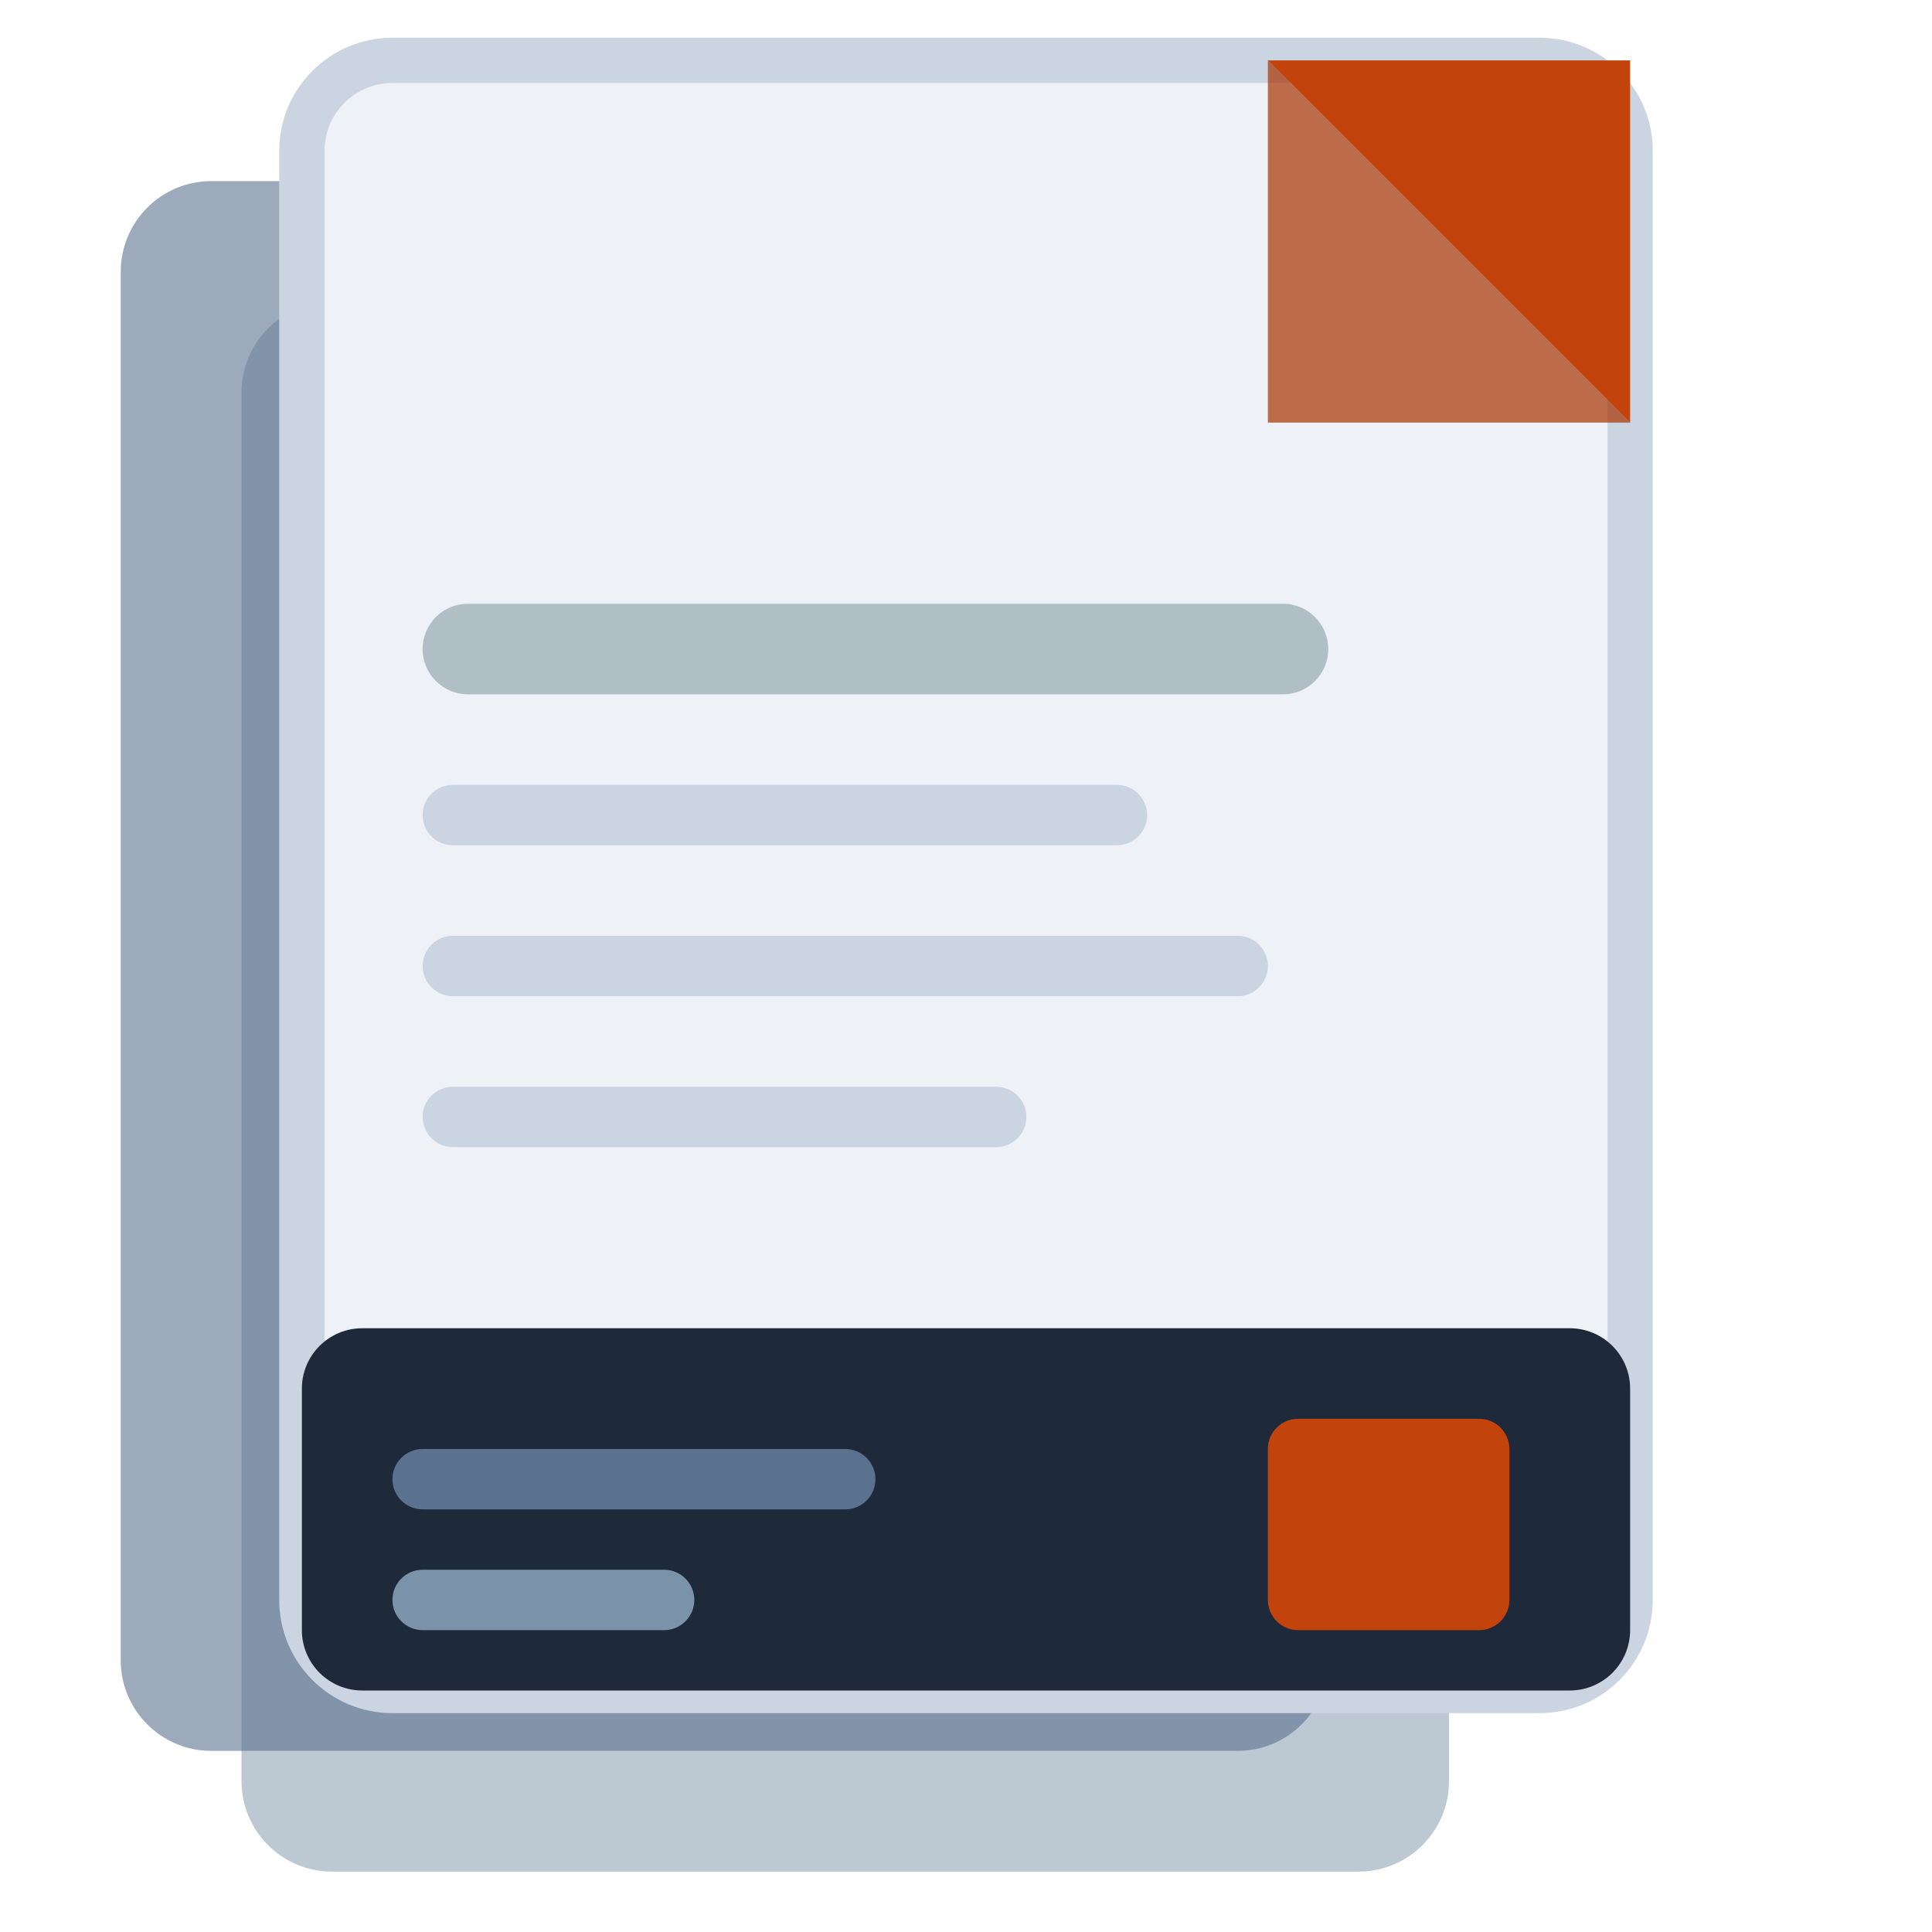
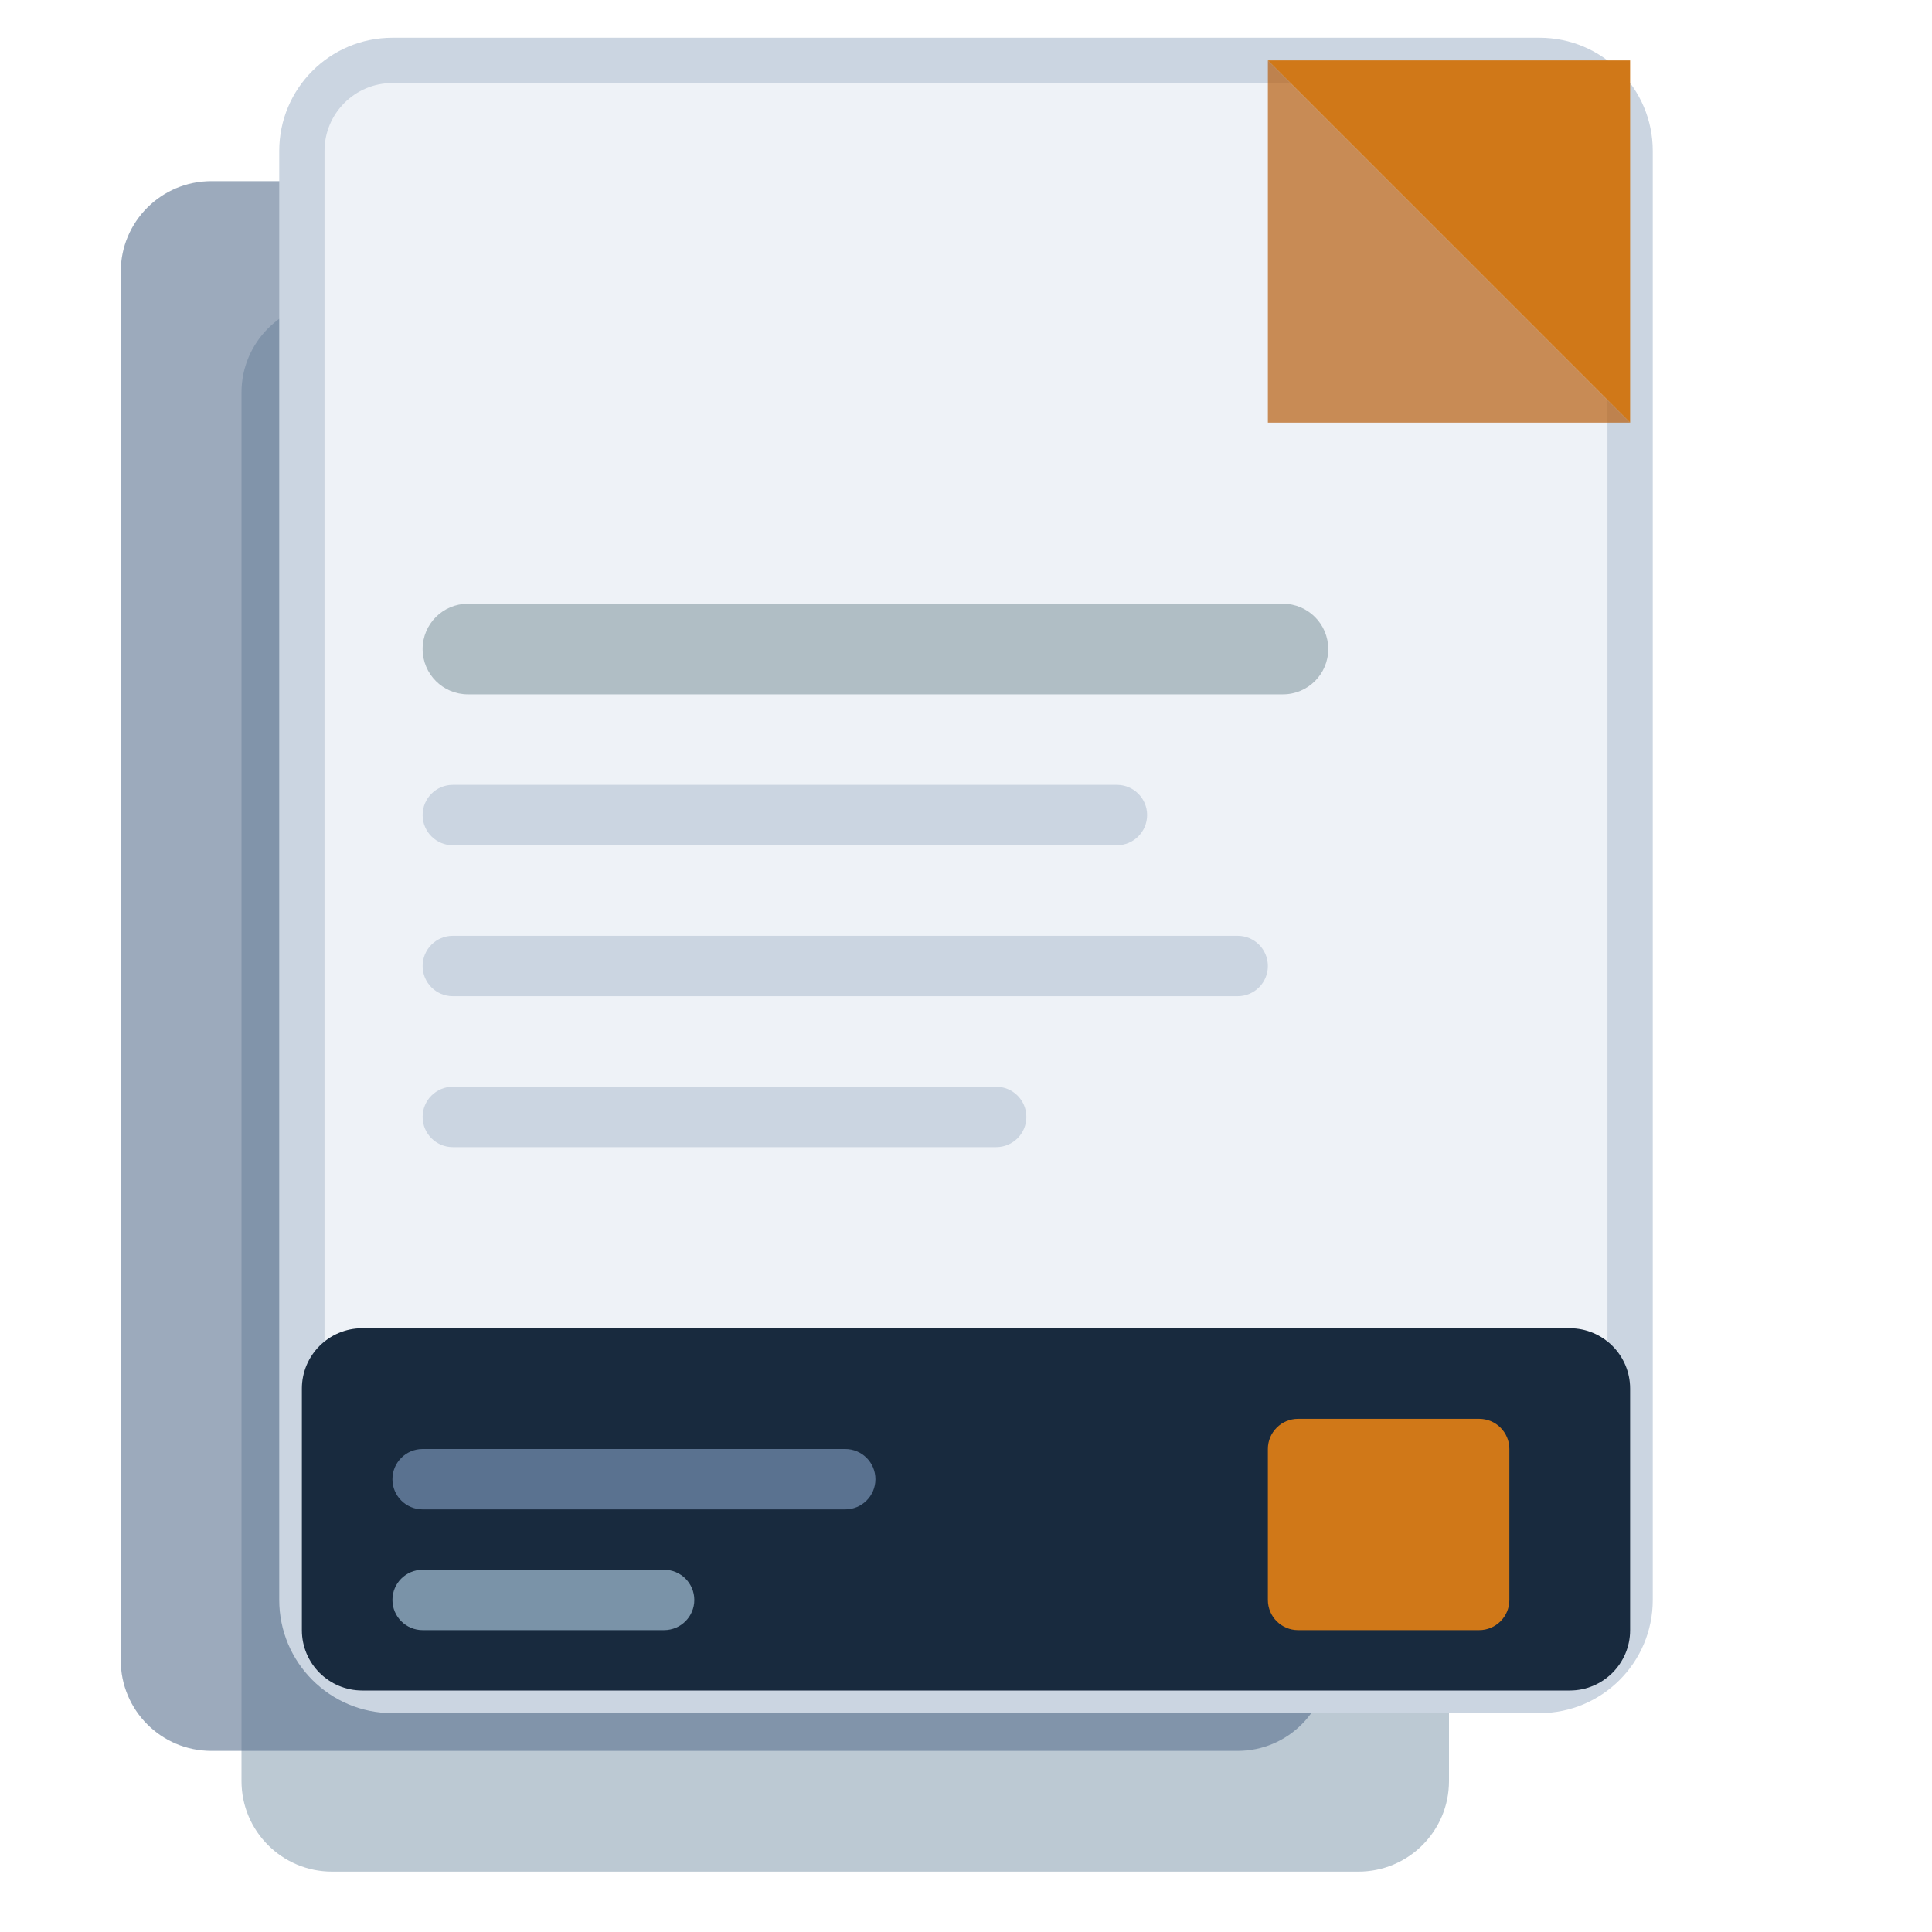
<svg xmlns="http://www.w3.org/2000/svg" viewBox="0 0 64 64">
  <rect x="8" y="10" width="40" height="52" rx="3" fill="#7A93A8" opacity="0.5" />
  <rect x="4" y="6" width="40" height="52" rx="3" fill="#5A7290" opacity="0.6" />
  <rect x="10" y="2" width="44" height="54" rx="3" fill="#EEF2F7" />
  <rect x="10" y="2" width="44" height="54" rx="3" fill="none" stroke="#CBD5E1" stroke-width="1.5" />
-   <polygon points="42,2 54,2 54,14" fill="#C2440C" />
-   <polygon points="42,2 54,14 42,14" fill="#A83300" opacity="0.7" />
+   <polygon points="42,2 54,2 54,14" fill="#D07818" />
+   <polygon points="42,2 54,14 42,14" fill="#B86010" opacity="0.7" />
  <rect x="14" y="20" width="30" height="3" rx="1.5" fill="#B0BEC5" />
  <rect x="14" y="26" width="24" height="2" rx="1" fill="#CBD5E1" />
  <rect x="14" y="31" width="28" height="2" rx="1" fill="#CBD5E1" />
  <rect x="14" y="36" width="20" height="2" rx="1" fill="#CBD5E1" />
-   <rect x="10" y="44" width="44" height="12" rx="2" fill="#1E2A3A" />
+   <rect x="10" y="44" width="44" height="12" rx="2" fill="#182A3E" />
  <rect x="13" y="48" width="16" height="2" rx="1" fill="#5A7290" />
  <rect x="13" y="52" width="10" height="2" rx="1" fill="#7A93A8" />
-   <rect x="42" y="47" width="8" height="7" rx="1" fill="#C2440C" />
+   <rect x="42" y="47" width="8" height="7" rx="1" fill="#D07818" />
</svg>
